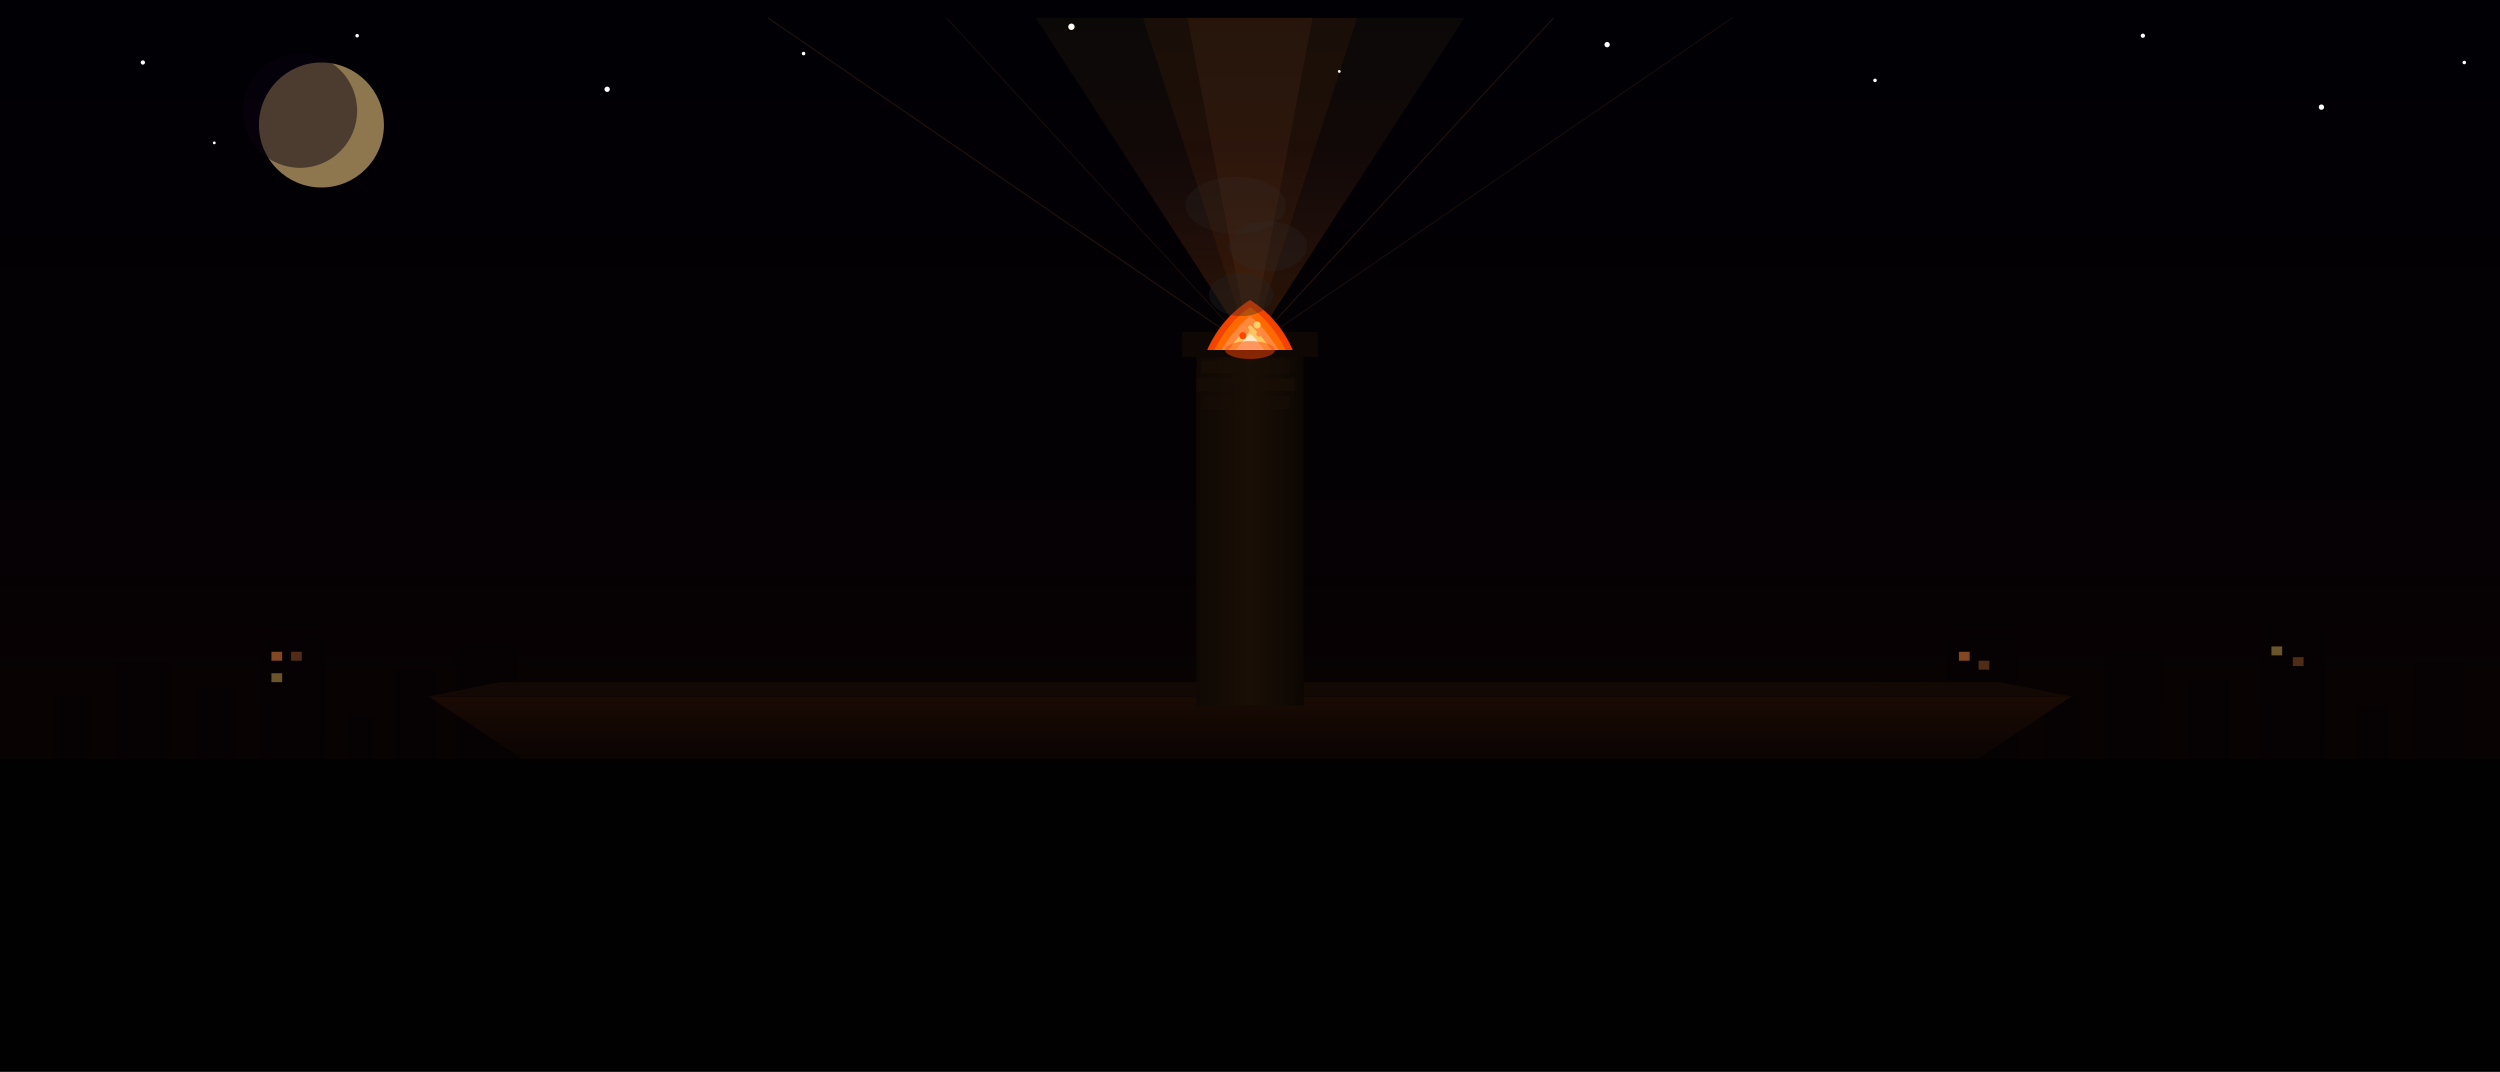
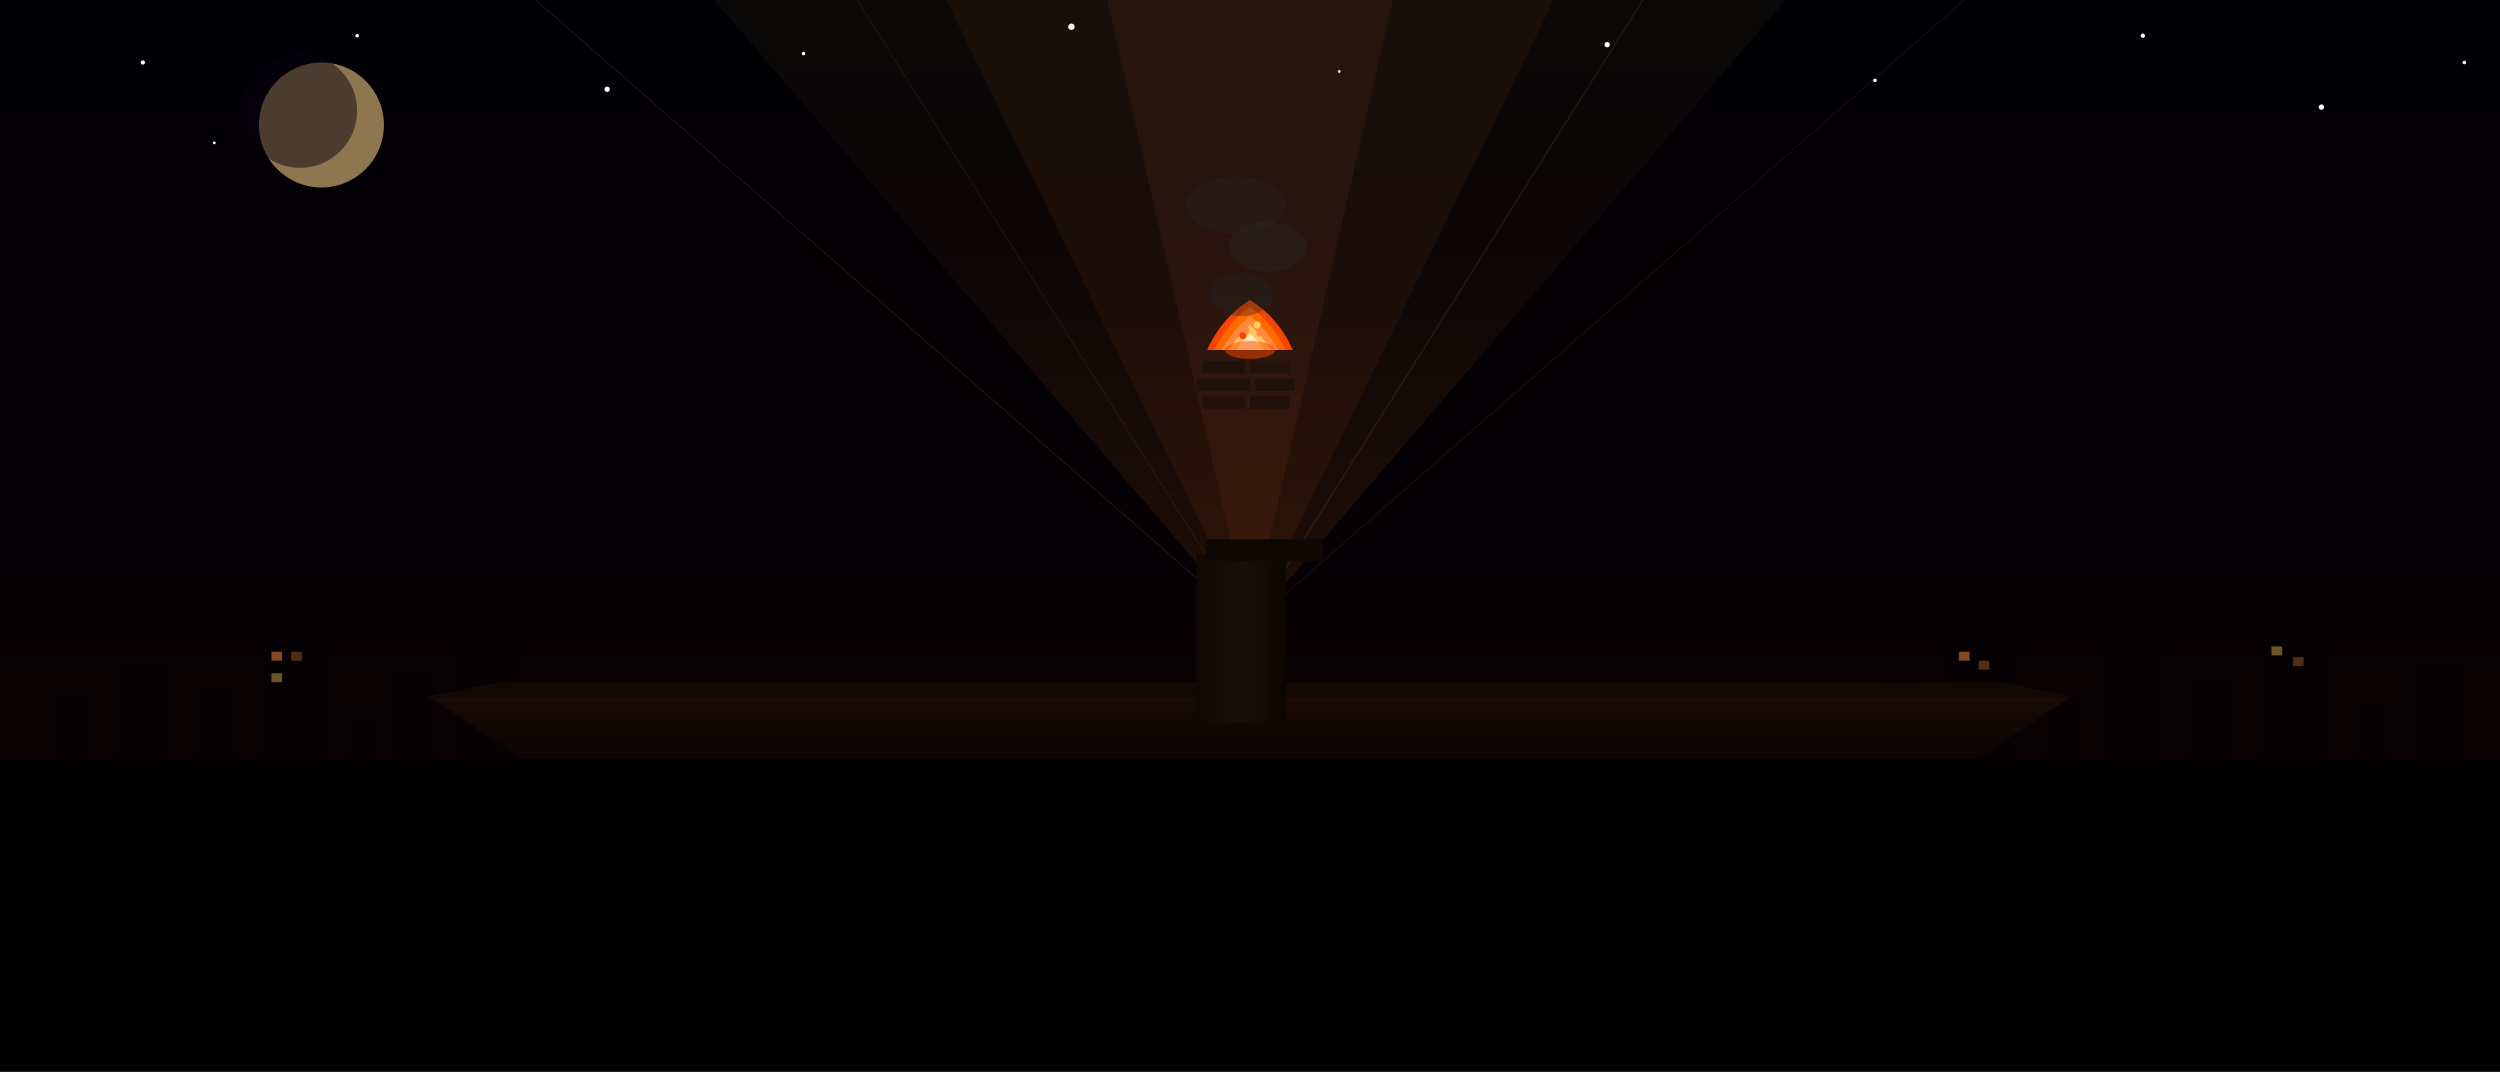
<svg xmlns="http://www.w3.org/2000/svg" width="100%" viewBox="0 0 1400 600">
  <defs>
    <linearGradient id="cbsky" x1="0" y1="0" x2="0" y2="1">
      <stop offset="0%" stop-color="#020108" />
      <stop offset="50%" stop-color="#0a0208" />
      <stop offset="80%" stop-color="#1a0604" />
      <stop offset="100%" stop-color="#2a0a02" />
    </linearGradient>
    <linearGradient id="cbroof" x1="0" y1="0" x2="0" y2="1">
      <stop offset="0%" stop-color="#1a0a04" />
      <stop offset="100%" stop-color="#080302" />
    </linearGradient>
    <linearGradient id="spotlight" x1="0.5" y1="1" x2="0.5" y2="0">
-       <stop offset="0%" stop-color="#E8650A" stop-opacity="0.18" />
-       <stop offset="60%" stop-color="#FF8C42" stop-opacity="0.06" />
+       <stop offset="0%" stop-color="#E8650A" stop-opacity="0.12" />
+       <stop offset="60%" stop-color="#FF8C42" stop-opacity="0.04" />
      <stop offset="100%" stop-color="#FFD166" stop-opacity="0.04" />
    </linearGradient>
    <linearGradient id="cbchimney" x1="0" y1="0" x2="1" y2="0">
      <stop offset="0%" stop-color="#100804" />
      <stop offset="50%" stop-color="#1a0f06" />
      <stop offset="100%" stop-color="#0c0602" />
    </linearGradient>
    <linearGradient id="firegrad" x1="0" y1="1" x2="0" y2="0">
      <stop offset="0%" stop-color="#FF4500" />
      <stop offset="50%" stop-color="#FF8C42" />
      <stop offset="100%" stop-color="#FFD166" stop-opacity="0.6" />
    </linearGradient>
  </defs>
  <style>
    @keyframes cbrise{0%{transform:translateY(0) scale(1);opacity:0.5}100%{transform:translateY(-70px) scale(1.8);opacity:0}}
    @keyframes cbrise2{0%{transform:translateY(0) translateX(0) scale(1);opacity:0.4}100%{transform:translateY(-90px) translateX(20px) scale(2);opacity:0}}
    @keyframes cbtw{0%,100%{opacity:0.2}50%{opacity:0.9}}
    @keyframes cbem1{0%{transform:translate(0,0);opacity:1}100%{transform:translate(18px,-45px);opacity:0}}
    @keyframes cbem2{0%{transform:translate(0,0);opacity:1}100%{transform:translate(-14px,-55px);opacity:0}}
    @keyframes cbfl{0%,100%{transform:scaleY(1) scaleX(1)}25%{transform:scaleY(1.12) scaleX(0.9)}75%{transform:scaleY(0.92) scaleX(1.08)}}
    @keyframes spotPulse{0%,100%{opacity:0.85}50%{opacity:1}}
    @keyframes textPulse{0%,100%{opacity:0.7}50%{opacity:1}}
    .cbfl{transform-origin:700px 200px;animation:cbfl 0.5s ease-in-out infinite}
    .cbem1{animation:cbem1 1.6s 0.2s ease-out infinite}
    .cbem2{animation:cbem2 1.9s 0.7s ease-out infinite}
    .cbem3{animation:cbem1 1.3s 1s ease-out infinite}
    .cbsm1{animation:cbrise 3.5s ease-out infinite}
    .cbsm2{animation:cbrise2 4.5s 1.2s ease-out infinite}
    .cbsm3{animation:cbrise 3s 2.5s ease-out infinite}
    .spot{animation:spotPulse 3s ease-in-out infinite}
    .logtxt{animation:textPulse 3s ease-in-out infinite}
  </style>
  <rect width="1400" height="600" fill="url(#cbsky)" />
  <rect width="1400" height="600" fill="#000" opacity="0.55" />
  <circle cx="80" cy="35" r="1.2" fill="#fff" style="animation:cbtw 2.1s ease-in-out infinite" />
  <circle cx="200" cy="20" r="1" fill="#fff" style="animation:cbtw 2.8s 0.3s ease-in-out infinite" />
  <circle cx="340" cy="50" r="1.5" fill="#fff" style="animation:cbtw 1.9s 0.7s ease-in-out infinite" />
  <circle cx="120" cy="80" r="0.8" fill="#fff" style="animation:cbtw 3s ease-in-out infinite" />
  <circle cx="450" cy="30" r="1" fill="#fff" style="animation:cbtw 2.4s 0.5s ease-in-out infinite" />
  <circle cx="900" cy="25" r="1.5" fill="#fff" style="animation:cbtw 2.2s ease-in-out infinite" />
  <circle cx="1050" cy="45" r="1" fill="#fff" style="animation:cbtw 1.7s 0.9s ease-in-out infinite" />
  <circle cx="1200" cy="20" r="1.2" fill="#fff" style="animation:cbtw 2.6s 0.4s ease-in-out infinite" />
  <circle cx="1300" cy="60" r="1.5" fill="#fff" style="animation:cbtw 2s 0.6s ease-in-out infinite" />
  <circle cx="1380" cy="35" r="1" fill="#fff" style="animation:cbtw 3.2s ease-in-out infinite" />
  <circle cx="600" cy="15" r="1.8" fill="#fff" style="animation:cbtw 2.5s 0.2s ease-in-out infinite" />
  <circle cx="750" cy="40" r="0.8" fill="#fff" style="animation:cbtw 1.8s 0.8s ease-in-out infinite" />
  <circle cx="180" cy="70" r="35" fill="#C9A96E" opacity="0.7" />
  <circle cx="168" cy="62" r="32" fill="#0a0210" opacity="0.5" />
-   <polygon points="700,195 580,10 820,10" fill="url(#spotlight)" class="spot" />
-   <polygon points="700,195 640,10 760,10" fill="#E8650A" opacity="0.07" class="spot" />
-   <polygon points="700,195 665,10 735,10" fill="#FF8C42" opacity="0.06" class="spot" />
-   <line x1="700" y1="195" x2="430" y2="10" stroke="#FF8C42" stroke-width="0.5" opacity="0.15" />
-   <line x1="700" y1="195" x2="530" y2="10" stroke="#FF8C42" stroke-width="0.5" opacity="0.1" />
-   <line x1="700" y1="195" x2="870" y2="10" stroke="#FF8C42" stroke-width="0.5" opacity="0.15" />
-   <line x1="700" y1="195" x2="970" y2="10" stroke="#FF8C42" stroke-width="0.5" opacity="0.1" />
+   <polygon points="700,350 400,0 1000,0" fill="url(#spotlight)" class="spot" />
+   <polygon points="700,350 530,0 870,0" fill="#E8650A" opacity="0.07" class="spot" />
+   <polygon points="700,350 620,0 780,0" fill="#FF8C42" opacity="0.06" class="spot" />
+   <line x1="700" y1="350" x2="300" y2="0" stroke="#FF8C42" stroke-width="0.5" opacity="0.15" />
+   <line x1="700" y1="350" x2="480" y2="0" stroke="#FF8C42" stroke-width="0.5" opacity="0.1" />
+   <line x1="700" y1="350" x2="920" y2="0" stroke="#FF8C42" stroke-width="0.5" opacity="0.15" />
+   <line x1="700" y1="350" x2="1100" y2="0" stroke="#FF8C42" stroke-width="0.5" opacity="0.1" />
  <rect x="0" y="430" width="1400" height="170" fill="#040102" />
  <rect x="30" y="390" width="20" height="45" fill="#060203" />
  <rect x="65" y="370" width="30" height="65" fill="#060203" />
  <rect x="110" y="385" width="22" height="50" fill="#060203" />
  <rect x="145" y="355" width="38" height="80" fill="#060203" />
  <rect x="195" y="400" width="15" height="35" fill="#060203" />
  <rect x="220" y="375" width="25" height="60" fill="#060203" />
  <rect x="255" y="360" width="35" height="75" fill="#060203" />
  <rect x="1050" y="380" width="28" height="55" fill="#060203" />
  <rect x="1090" y="355" width="40" height="80" fill="#060203" />
  <rect x="1145" y="390" width="20" height="45" fill="#060203" />
  <rect x="1178" y="365" width="32" height="70" fill="#060203" />
  <rect x="1225" y="380" width="24" height="55" fill="#060203" />
  <rect x="1265" y="350" width="38" height="85" fill="#060203" />
  <rect x="1320" y="395" width="18" height="40" fill="#060203" />
  <rect x="1352" y="370" width="28" height="65" fill="#060203" />
  <rect x="152" y="365" width="6" height="5" fill="#FF8C42" opacity="0.5" />
  <rect x="163" y="365" width="6" height="5" fill="#FF8C42" opacity="0.3" />
  <rect x="152" y="377" width="6" height="5" fill="#FFD166" opacity="0.4" />
  <rect x="1097" y="365" width="6" height="5" fill="#FF8C42" opacity="0.5" />
  <rect x="1108" y="370" width="6" height="5" fill="#FF8C42" opacity="0.3" />
  <rect x="1272" y="362" width="6" height="5" fill="#FFD166" opacity="0.4" />
  <rect x="1284" y="368" width="6" height="5" fill="#FF8C42" opacity="0.3" />
  <polygon points="300,430 1100,430 1160,390 240,390" fill="url(#cbroof)" />
  <polygon points="240,390 1160,390 1120,382 280,382" fill="#120804" />
-   <rect x="670" y="195" width="60" height="200" fill="url(#cbchimney)" />
-   <rect x="662" y="186" width="76" height="14" fill="#0e0704" />
+   <rect x="670" y="310" width="50" height="95" fill="url(#cbchimney)" />
+   <rect x="675" y="302" width="66" height="12" fill="#0e0704" />
  <rect x="673" y="202" width="24" height="7" fill="#180e06" opacity="0.7" />
  <rect x="700" y="202" width="22" height="7" fill="#180e06" opacity="0.5" />
  <rect x="670" y="212" width="30" height="7" fill="#180e06" opacity="0.6" />
  <rect x="703" y="212" width="22" height="7" fill="#180e06" opacity="0.7" />
  <rect x="673" y="222" width="24" height="7" fill="#180e06" opacity="0.5" />
  <rect x="700" y="222" width="22" height="7" fill="#180e06" opacity="0.6" />
  <g class="cbfl">
    <path d="M676,196 Q684,178 700,168 Q716,178 724,196Z" fill="#FF4500" opacity="0.95" />
    <path d="M680,196 Q688,180 700,172 Q712,180 720,196Z" fill="#FF6B00" opacity="0.95" />
    <path d="M684,196 Q692,183 700,177 Q708,183 716,196Z" fill="#FF8C42" opacity="0.9" />
    <path d="M688,196 Q695,186 700,182 Q705,186 712,196Z" fill="#FFD166" opacity="0.85" />
    <path d="M692,196 Q697,189 700,187 Q703,189 708,196Z" fill="#fff" opacity="0.6" />
  </g>
  <ellipse cx="700" cy="196" rx="14" ry="5" fill="#FF4500" opacity="0.5" />
  <circle cx="697" cy="185" r="2.5" fill="#FF8C42" class="cbem1" />
  <circle cx="704" cy="182" r="2" fill="#FFD166" class="cbem2" />
  <circle cx="696" cy="188" r="2" fill="#FF4500" class="cbem3" />
  <circle cx="705" cy="187" r="1.5" fill="#FF8C42" style="animation:cbem2 2s 0.4s ease-out infinite" />
  <ellipse cx="695" cy="165" rx="18" ry="12" fill="#222" opacity="0.35" class="cbsm1" />
  <ellipse cx="710" cy="138" rx="22" ry="14" fill="#2a2a2a" opacity="0.25" class="cbsm2" />
  <ellipse cx="692" cy="115" rx="28" ry="16" fill="#333" opacity="0.18" class="cbsm3" />
  <rect x="0" y="425" width="1400" height="175" fill="#020101" />
</svg>
